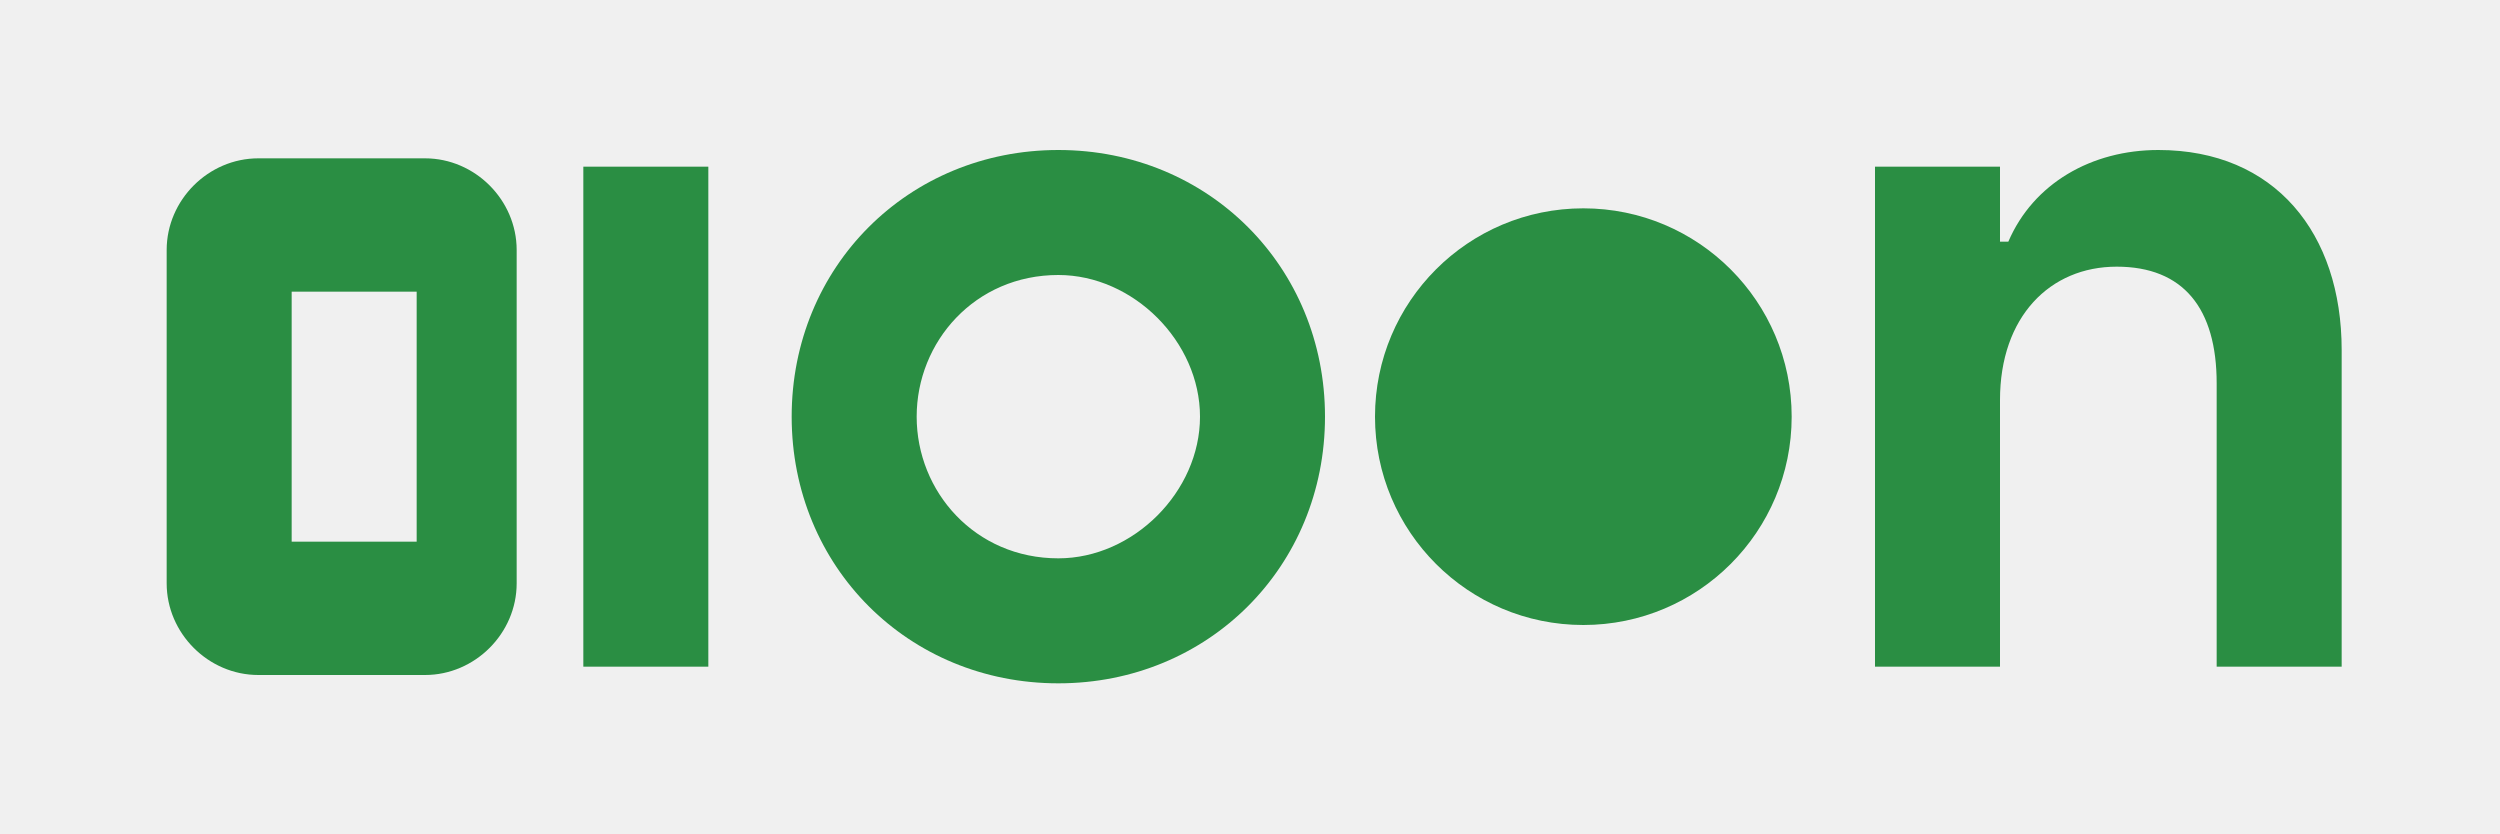
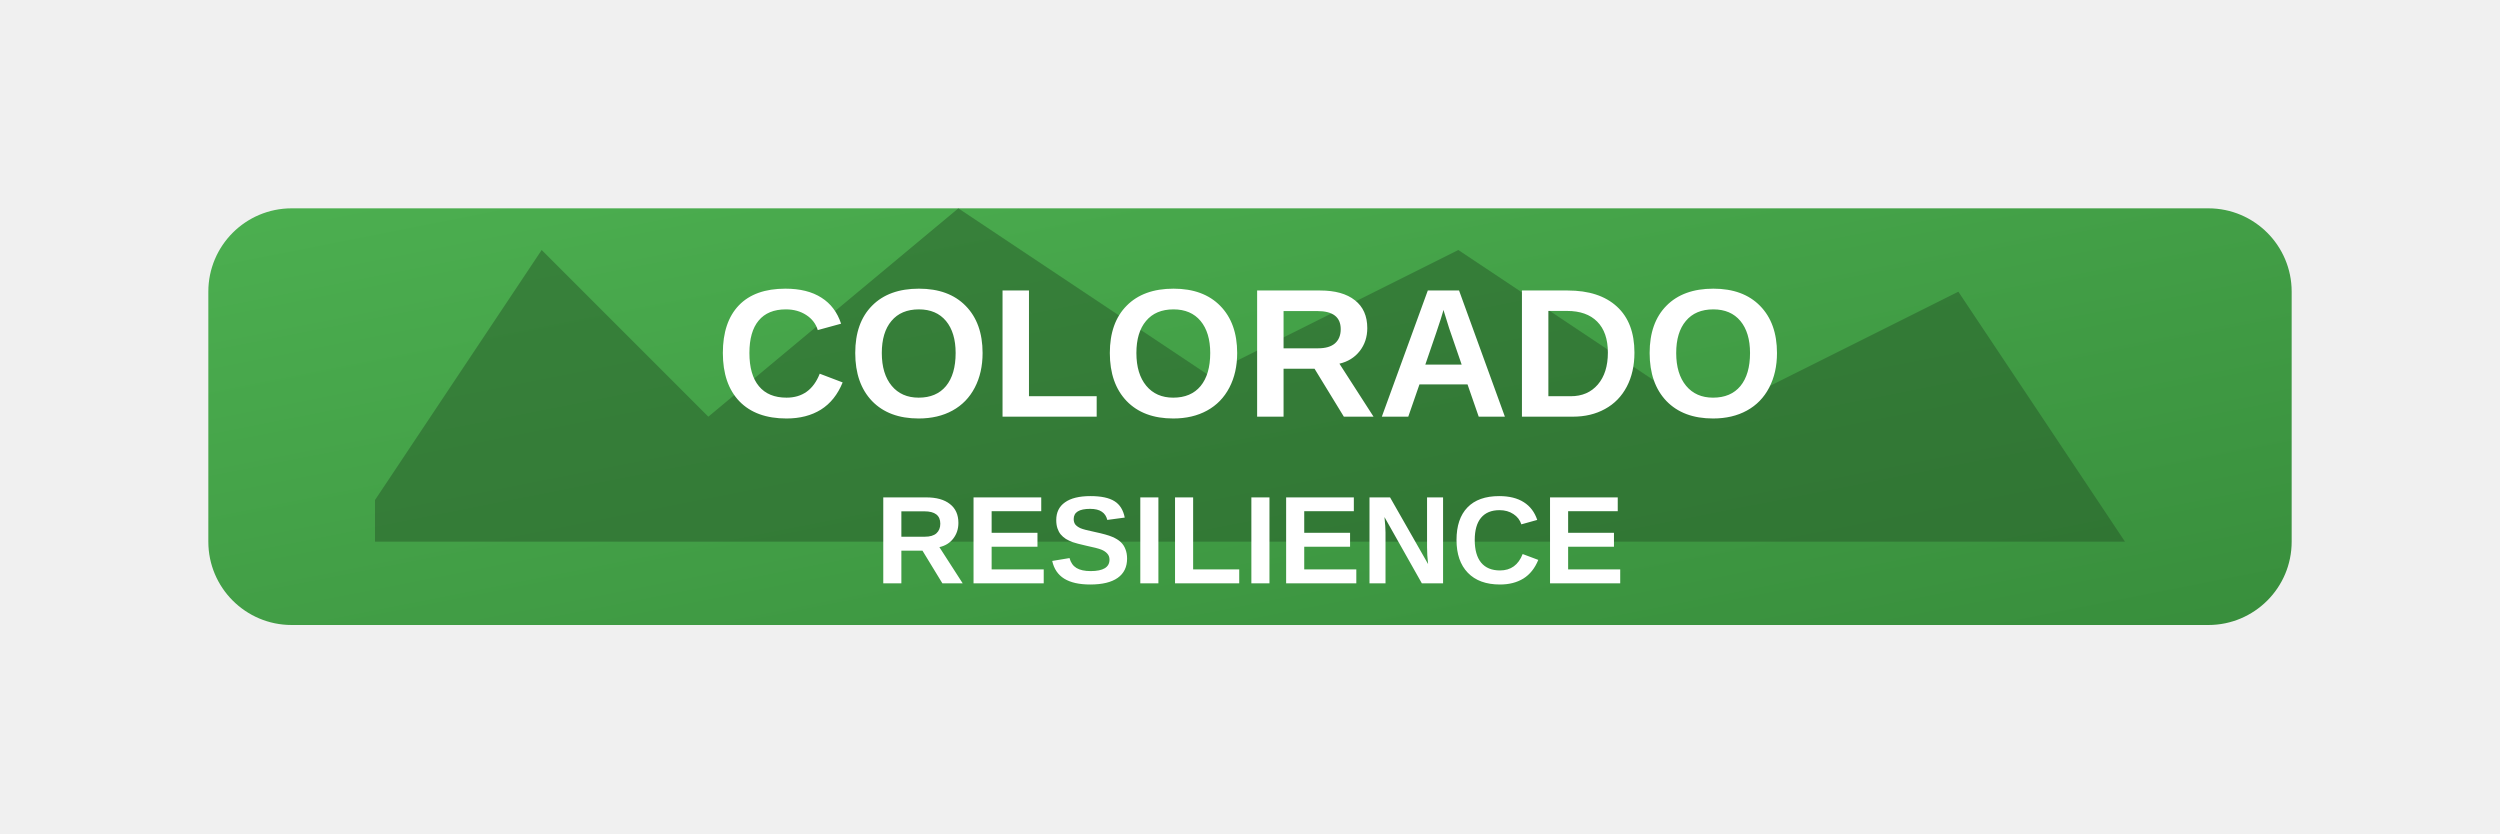
<svg xmlns="http://www.w3.org/2000/svg" width="300" height="100" viewBox="0 0 300 100">
-   <g fill="#2a8e43">
-     <path d="M20,30 c0,-6 5,-11 11,-11 h20 c6,0 11,5 11,11 v40 c0,6 -5,11 -11,11 h-20 c-6,0 -11,-5 -11,-11 z M35,35 v30 h15 v-30 z" />
-     <path d="M70,20 h15 v60 h-15 z" />
-     <path d="M95,50 c0,-18 14,-32 32,-32 18,0 32,14 32,32 c0,18 -14,32 -32,32 c-18,0 -32,-14 -32,-32 z m15,0 c0,9 7,17 17,17 c9,0 17,-8 17,-17 c0,-9 -8,-17 -17,-17 c-10,0 -17,8 -17,17 z" />
-     <path d="M165,50 a1,1 0 0,0 50,0 a1,1 0 0,0 -50,0 z M180,50 a1,1 0 0,0 20,0 a1,1 0 0,0 -20,0 z" />
-     <path d="M225,20 h15 v9 h1 c3,-7 10,-11 18,-11 14,0 22,10 22,24 v38 h-15 v-34 c0,-9 -4,-14 -12,-14 -8,0 -14,6 -14,16 v32 h-15 z" />
-   </g>
+   <defs>
+     <linearGradient id="gradCR" x1="0%" y1="0%" x2="100%" y2="100%">
+       <stop offset="0%" style="stop-color:#4CAF50;stop-opacity:1" />
+       <stop offset="100%" style="stop-color:#388E3C;stop-opacity:1" />
+     </linearGradient>
+   </defs>
+   <rect x="25" y="25" width="250" height="50" rx="10" fill="url(#gradCR)" />
+   <path d="M45,60 L65,30 L85,50 L115,25 L145,45 L175,30 L205,50 L235,35 L255,65 L45,65 Z" fill="#265728" opacity="0.5" />
+   <text x="150" y="50" font-family="Arial, sans-serif" font-size="22" font-weight="bold" text-anchor="middle" fill="white">COLORADO</text>
+   <text x="150" y="70" font-family="Arial, sans-serif" font-size="15" font-weight="bold" text-anchor="middle" fill="white">RESILIENCE</text>
</svg>
